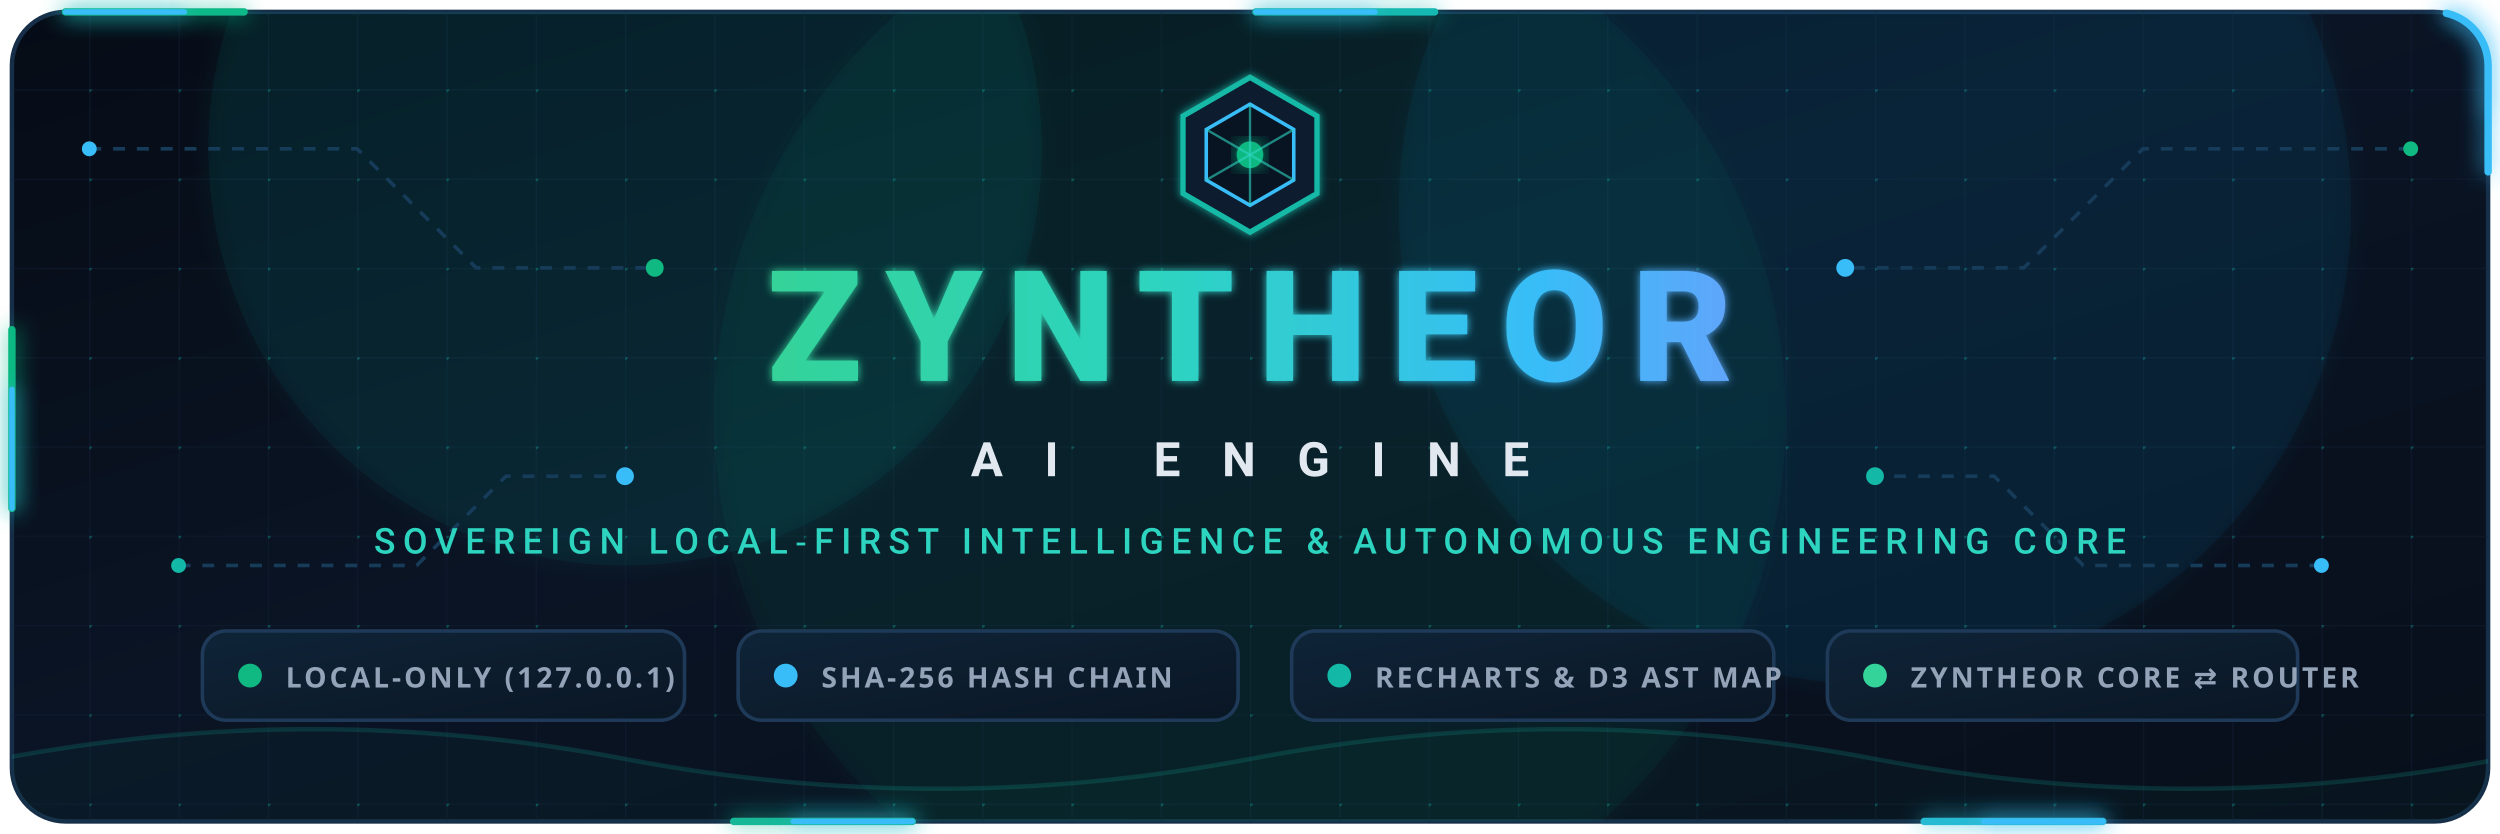
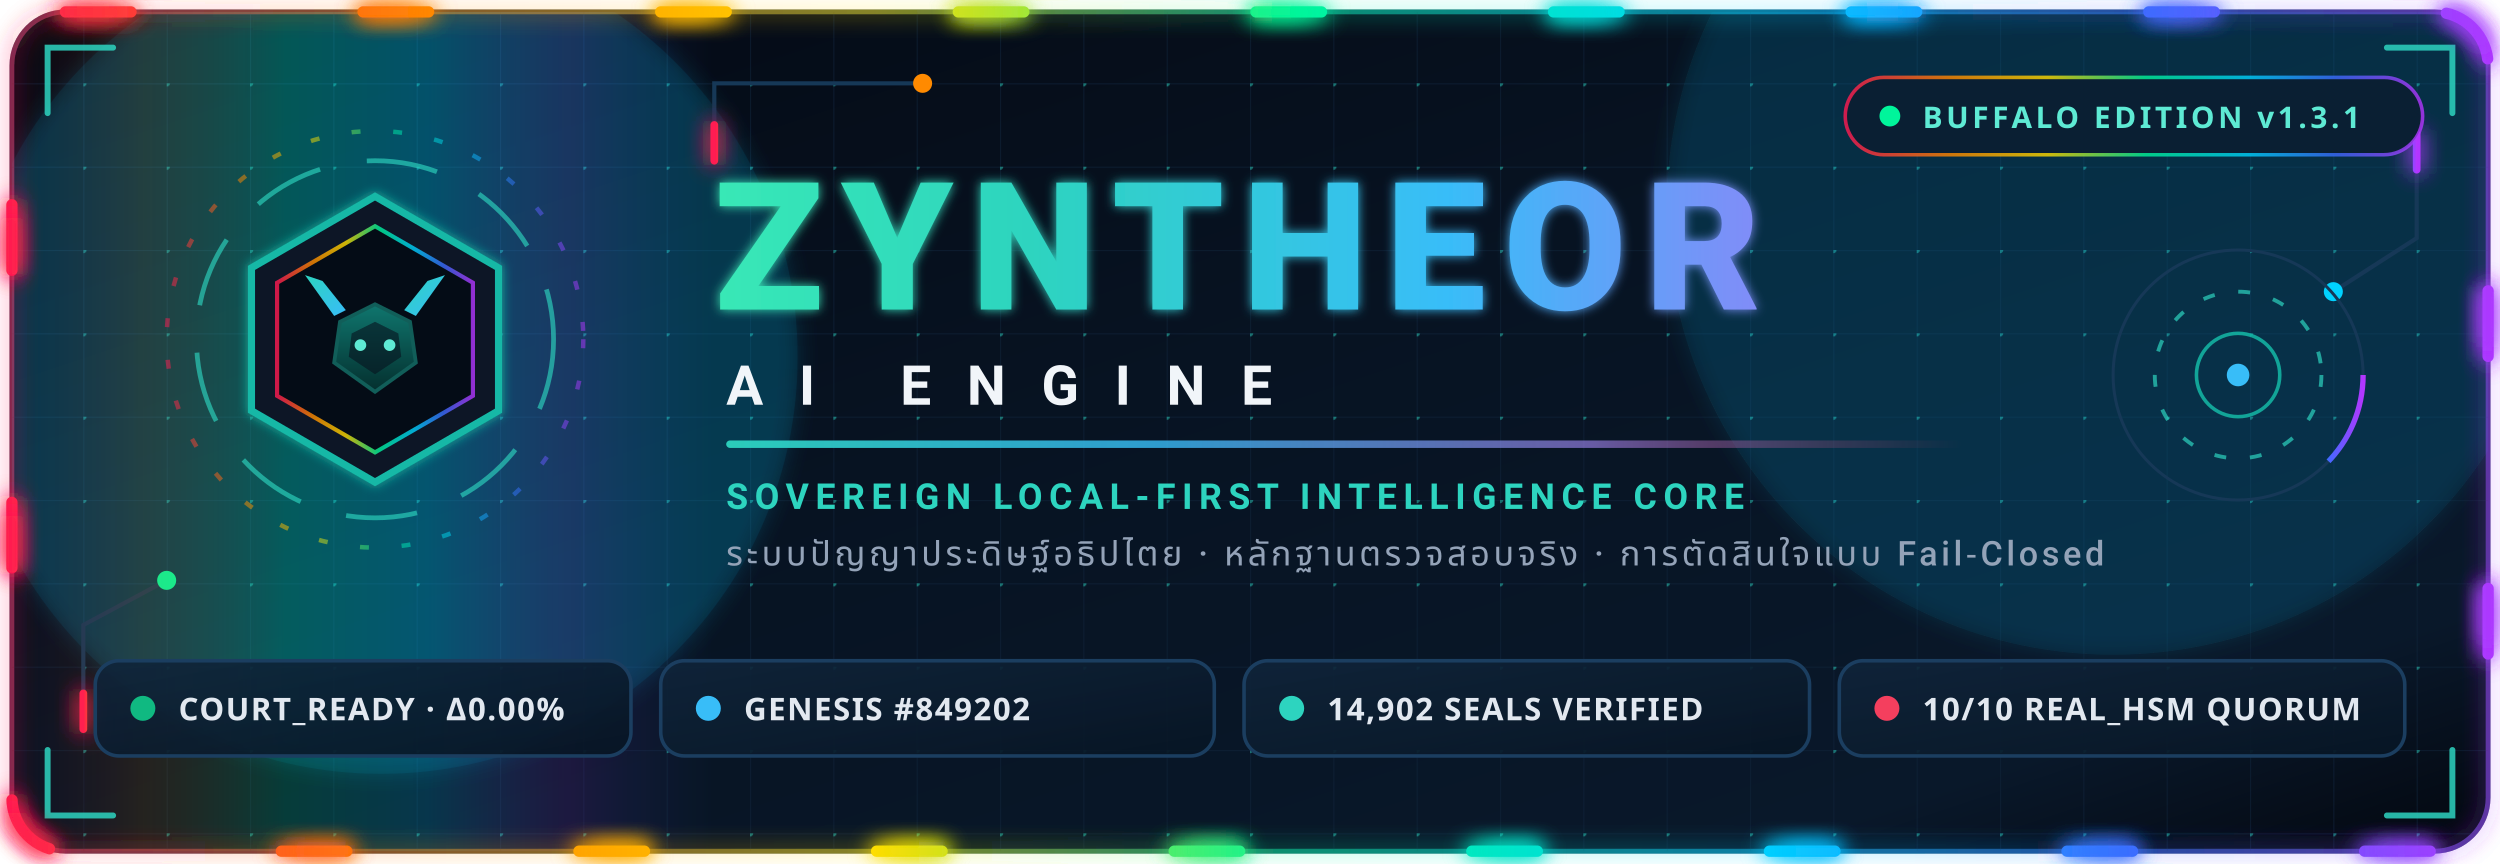
- <svg xmlns="http://www.w3.org/2000/svg" viewBox="0 0 840 280" width="840" height="280" role="img" aria-label="ZYNTHEOR AI ENGINE - Sovereign Local-First Intelligence &amp; Autonomous Engineering Core">
+ <svg xmlns="http://www.w3.org/2000/svg" viewBox="0 0 840 290" width="840" height="290" role="img" aria-label="ZYNTHEOR AI ENGINE - Sovereign Local-First Intelligence &amp; Autonomous Engineering Core">
  <defs>
-     <linearGradient id="hdr-bg" x1="0%" y1="0%" x2="100%" y2="100%">
-       <stop offset="0%" stop-color="#060C16" />
-       <stop offset="45%" stop-color="#0A1424" />
-       <stop offset="100%" stop-color="#080F1B" />
-     </linearGradient>
-     <linearGradient id="teal-cyan-glow" x1="0%" y1="0%" x2="100%" y2="0%">
-       <stop offset="0%" stop-color="#10B981" />
-       <stop offset="50%" stop-color="#14B8A6" />
+     <linearGradient id="hd-bg" x1="0" y1="0" x2="1" y2="1">
+       <stop offset="0%" stop-color="#040812" />
+       <stop offset="45%" stop-color="#071322" />
+       <stop offset="85%" stop-color="#09182A" />
+       <stop offset="100%" stop-color="#03060D" />
+     </linearGradient>
+     <linearGradient id="hd-rainbow" x1="0%" y1="0%" x2="100%" y2="0%">
+       <stop offset="0%" stop-color="#FF1A53" />
+       <stop offset="18%" stop-color="#FF8A00" />
+       <stop offset="35%" stop-color="#FFDD00" />
+       <stop offset="52%" stop-color="#00F59B" />
+       <stop offset="70%" stop-color="#00D2FF" />
+       <stop offset="85%" stop-color="#3A6DFF" />
+       <stop offset="100%" stop-color="#B336FF" />
+     </linearGradient>
+     <linearGradient id="hd-rainbow-beam" x1="0%" y1="0%" x2="100%" y2="0%">
+       <stop offset="0%" stop-color="#FF1A53" stop-opacity="0" />
+       <stop offset="20%" stop-color="#FF8A00" stop-opacity="0.12" />
+       <stop offset="40%" stop-color="#00F59B" stop-opacity="0.18" />
+       <stop offset="60%" stop-color="#00D2FF" stop-opacity="0.18" />
+       <stop offset="80%" stop-color="#B336FF" stop-opacity="0.12" />
+       <stop offset="100%" stop-color="#3A6DFF" stop-opacity="0" />
+     </linearGradient>
+     <linearGradient id="hd-title" x1="0" y1="0" x2="1" y2="0">
+       <stop offset="0%" stop-color="#38E8B6" />
+       <stop offset="30%" stop-color="#2DD4BF" />
+       <stop offset="70%" stop-color="#38BDF8" />
+       <stop offset="100%" stop-color="#818CF8" />
+     </linearGradient>
+     <linearGradient id="hd-rule" x1="0" y1="0" x2="1" y2="0">
+       <stop offset="0%" stop-color="#2DD4BF" stop-opacity="0.95" />
+       <stop offset="35%" stop-color="#38BDF8" stop-opacity="0.8" />
+       <stop offset="70%" stop-color="#A78BFA" stop-opacity="0.6" />
+       <stop offset="100%" stop-color="#F43F5E" stop-opacity="0" />
+     </linearGradient>
+     <linearGradient id="hd-badge-bg" x1="0" y1="0" x2="1" y2="1">
+       <stop offset="0%" stop-color="#0F243A" stop-opacity="0.9" />
+       <stop offset="100%" stop-color="#071524" stop-opacity="0.95" />
+     </linearGradient>
+     <linearGradient id="bf-horn" x1="0" y1="0" x2="1" y2="1">
+       <stop offset="0%" stop-color="#2DD4BF" />
      <stop offset="100%" stop-color="#38BDF8" />
    </linearGradient>
-     <linearGradient id="text-title-grad" x1="0%" y1="0%" x2="100%" y2="0%">
-       <stop offset="0%" stop-color="#34D399" />
-       <stop offset="40%" stop-color="#2DD4BF" />
-       <stop offset="80%" stop-color="#38BDF8" />
-       <stop offset="100%" stop-color="#60A5FA" />
-     </linearGradient>
-     <linearGradient id="badge-glow" x1="0%" y1="0%" x2="100%" y2="100%">
-       <stop offset="0%" stop-color="#0F2438" />
-       <stop offset="100%" stop-color="#0A1624" />
-     </linearGradient>
-     <pattern id="hdr-grid" width="30" height="30" patternUnits="userSpaceOnUse">
-       <path d="M 30 0 L 0 0 0 30" fill="none" stroke="#132338" stroke-width="0.8" stroke-opacity="0.45" />
-       <circle cx="0" cy="0" r="1" fill="#14B8A6" fill-opacity="0.3" />
+     <linearGradient id="bf-body" x1="0" y1="0" x2="0" y2="1">
+       <stop offset="0%" stop-color="#0F766E" />
+       <stop offset="100%" stop-color="#042F2E" />
+     </linearGradient>
+     <pattern id="hd-grid" width="28" height="28" patternUnits="userSpaceOnUse">
+       <path d="M 28 0 L 0 0 0 28" fill="none" stroke="#12253B" stroke-width="0.75" stroke-opacity="0.55" />
+       <circle cx="0" cy="0" r="1.1" fill="#2DD4BF" fill-opacity="0.45" />
    </pattern>
-     <filter id="hdr-neon" x="-20%" y="-20%" width="140%" height="140%">
-       <feGaussianBlur stdDeviation="3.5" result="blur" />
+     <filter id="hd-rainbow-glow" filterUnits="userSpaceOnUse" x="-20" y="-20" width="880" height="330">
+       <feGaussianBlur stdDeviation="3.6" result="blur" />
+       <feMerge>
+         <feMergeNode in="blur" />
+         <feMergeNode in="blur" />
+         <feMergeNode in="SourceGraphic" />
+       </feMerge>
+     </filter>
+     <filter id="hd-soft-glow" x="-20%" y="-20%" width="140%" height="140%">
+       <feGaussianBlur stdDeviation="1.8" result="blur" />
      <feMerge>
        <feMergeNode in="blur" />
        <feMergeNode in="SourceGraphic" />
      </feMerge>
    </filter>
-     <filter id="hdr-subtle-glow" x="-10%" y="-10%" width="120%" height="120%">
-       <feGaussianBlur stdDeviation="1.5" result="blur" />
-       <feMerge>
-         <feMergeNode in="blur" />
-         <feMergeNode in="SourceGraphic" />
-       </feMerge>
-     </filter>
-     <clipPath id="hdr-clip">
-       <rect x="4" y="4" width="832" height="272" rx="18" />
+     <clipPath id="hd-clip">
+       <rect x="4" y="4" width="832" height="282" rx="18" />
    </clipPath>
  </defs>
  <style>
-     @keyframes scan-track {
-       0% { stroke-dashoffset: 400; }
+     @keyframes rainbow-run {
+       0% { stroke-dashoffset: 100; }
      100% { stroke-dashoffset: 0; }
    }
-     @keyframes core-pulse {
-       0%, 100% { transform: scale(1); opacity: 0.9; }
-       50% { transform: scale(1.06); opacity: 1; }
-     }
-     @keyframes node-blink {
-       0%, 100% { opacity: 0.3; }
-       50% { opacity: 0.95; }
-     }
-     @keyframes wave-float {
-       0% { transform: translateX(0); }
-       100% { transform: translateX(-420px); }
-     }
-     .track-anim {
-       stroke-dasharray: 60 340;
-       animation: scan-track 7s linear infinite;
-     }
-     .track-anim-rev {
-       stroke-dasharray: 40 360;
-       animation: scan-track 9s linear infinite reverse;
-     }
-     .pulse-node {
-       animation: node-blink 3s ease-in-out infinite;
-     }
-     .wave-slide {
-       animation: wave-float 14s linear infinite;
-     }
+     @keyframes rainbow-run-rev {
+       0% { stroke-dashoffset: 0; }
+       100% { stroke-dashoffset: 100; }
+     }
+     @keyframes rainbow-hue-shift {
+       0% { filter: hue-rotate(0deg); }
+       100% { filter: hue-rotate(360deg); }
+     }
+     @keyframes beam-sweep {
+       0% { transform: translateX(-350px); }
+       100% { transform: translateX(1100px); }
+     }
+     @keyframes spin-cw {
+       to { transform: rotate(360deg); }
+     }
+     @keyframes spin-ccw {
+       to { transform: rotate(-360deg); }
+     }
+     @keyframes pulse-halo {
+       0%, 100% { transform: scale(0.96); opacity: 0.85; }
+       50% { transform: scale(1.04); opacity: 1; }
+     }
+     @keyframes blink-light {
+       0%, 100% { opacity: 0.35; }
+       50% { opacity: 1; }
+     }
+ 
+     /* Running Rainbow Laser Streaks */
+     .rainbow-laser {
+       stroke-dasharray: 22 78;
+       animation: rainbow-run 5s linear infinite;
+     }
+     .rainbow-laser-rev {
+       stroke-dasharray: 16 84;
+       animation: rainbow-run-rev 7s linear infinite;
+     }
+     .rainbow-circuit {
+       stroke-dasharray: 12 88;
+       animation: rainbow-run 3.6s linear infinite;
+     }
+     .beam-moving {
+       animation: beam-sweep 8s linear infinite;
+     }
+     .spin {
+       transform-box: fill-box;
+       transform-origin: center;
+       animation: spin-cw 20s linear infinite;
+     }
+     .spinr {
+       transform-box: fill-box;
+       transform-origin: center;
+       animation: spin-ccw 14s linear infinite;
+     }
+     .pulse {
+       transform-box: fill-box;
+       transform-origin: center;
+       animation: pulse-halo 3s ease-in-out infinite;
+     }
+     .blink {
+       animation: blink-light 2.5s ease-in-out infinite;
+     }
+ 
    @media (prefers-reduced-motion: reduce) {
-       .track-anim, .track-anim-rev, .pulse-node, .wave-slide {
+       .rainbow-laser, .rainbow-laser-rev, .rainbow-circuit, .beam-moving, .spin, .spinr, .pulse, .blink {
        animation: none;
      }
+       .beam-moving { opacity: 0; }
    }
  </style>
-   <rect x="4" y="4" width="832" height="272" rx="18" fill="url(#hdr-bg)" stroke="#162E48" stroke-width="1.5" />
-   <g clip-path="url(#hdr-clip)">
-     <rect x="4" y="4" width="832" height="272" fill="url(#hdr-grid)" />
-     <circle cx="210" cy="50" r="140" fill="#14B8A6" fill-opacity="0.06" filter="url(#hdr-neon)" />
-     <circle cx="630" cy="70" r="160" fill="#38BDF8" fill-opacity="0.05" filter="url(#hdr-neon)" />
-     <circle cx="420" cy="140" r="180" fill="#10B981" fill-opacity="0.04" filter="url(#hdr-neon)" />
-     <path d="M 30 50 L 120 50 L 160 90 L 220 90" fill="none" stroke="#163C5A" stroke-width="1.2" stroke-dasharray="4 4" />
-     <circle cx="30" cy="50" r="2.5" fill="#38BDF8" />
-     <circle cx="220" cy="90" r="3" fill="#10B981" class="pulse-node" />
-     <path d="M 60 190 L 140 190 L 170 160 L 210 160" fill="none" stroke="#163C5A" stroke-width="1.2" stroke-dasharray="4 4" />
-     <circle cx="60" cy="190" r="2.5" fill="#14B8A6" />
-     <circle cx="210" cy="160" r="3" fill="#38BDF8" class="pulse-node" />
-     <path d="M 810 50 L 720 50 L 680 90 L 620 90" fill="none" stroke="#163C5A" stroke-width="1.2" stroke-dasharray="4 4" />
-     <circle cx="810" cy="50" r="2.5" fill="#10B981" />
-     <circle cx="620" cy="90" r="3" fill="#38BDF8" class="pulse-node" />
-     <path d="M 780 190 L 700 190 L 670 160 L 630 160" fill="none" stroke="#163C5A" stroke-width="1.2" stroke-dasharray="4 4" />
-     <circle cx="780" cy="190" r="2.5" fill="#38BDF8" />
-     <circle cx="630" cy="160" r="3" fill="#14B8A6" class="pulse-node" />
-     <g class="wave-slide" fill="none" stroke="#14B8A6" stroke-opacity="0.18" stroke-width="1.5">
-       <path d="M 0 255 Q 105 235 210 255 T 420 255 T 630 255 T 840 255 T 1050 255 T 1260 255 V 280 H 0 Z" fill="#10B981" fill-opacity="0.04" />
-     </g>
-   </g>
-   <g transform="translate(420, 52)">
-     <polygon points="0,-26 22.5,-13 22.5,13 0,26 -22.5,13 -22.5,-13" fill="#0C1B2E" stroke="#14B8A6" stroke-width="1.8" filter="url(#hdr-subtle-glow)" />
-     <polygon points="0,-17 14.7,-8.5 14.7,8.5 0,17 -14.7,8.5 -14.7,-8.5" fill="#081422" stroke="#38BDF8" stroke-width="1.2" />
-     <circle cx="0" cy="0" r="4.5" fill="#10B981" filter="url(#hdr-neon)" />
-     <line x1="0" y1="-17" x2="0" y2="17" stroke="#2DD4BF" stroke-width="0.8" stroke-opacity="0.6" />
-     <line x1="-14.7" y1="-8.5" x2="14.7" y2="8.5" stroke="#2DD4BF" stroke-width="0.8" stroke-opacity="0.6" />
-     <line x1="-14.7" y1="8.5" x2="14.7" y2="-8.5" stroke="#2DD4BF" stroke-width="0.8" stroke-opacity="0.6" />
-   </g>
-   <text x="420" y="128" text-anchor="middle" font-family="'Noto Sans Thai','Segoe UI',-apple-system,BlinkMacSystemFont,Roboto,sans-serif" font-size="52" font-weight="900" letter-spacing="8" fill="url(#text-title-grad)" filter="url(#hdr-subtle-glow)">ZYNTHEOR</text>
-   <text x="420" y="160" text-anchor="middle" font-family="'Noto Sans Thai','Segoe UI',-apple-system,BlinkMacSystemFont,Roboto,sans-serif" font-size="16" font-weight="700" letter-spacing="14" fill="#E2E8F0">AI ENGINE</text>
-   <text x="420" y="186" text-anchor="middle" font-family="'Noto Sans Thai','Segoe UI',-apple-system,BlinkMacSystemFont,Roboto,sans-serif" font-size="12" font-weight="500" letter-spacing="2.5" fill="#2DD4BF">SOVEREIGN LOCAL-FIRST INTELLIGENCE &amp; AUTONOMOUS ENGINEERING CORE</text>
-   <g transform="translate(68, 212)">
-     <g transform="translate(0, 0)">
-       <rect x="0" y="0" width="162" height="30" rx="8" fill="url(#badge-glow)" stroke="#1E3A58" stroke-width="1.2" />
-       <circle cx="16" cy="15" r="4" fill="#10B981" />
-       <text x="28" y="19" font-family="'Noto Sans Thai','Segoe UI',sans-serif" font-size="9.5" font-weight="700" letter-spacing="1" fill="#94A3B8">LOCAL-ONLY (127.0.0.1)</text>
-     </g>
-     <g transform="translate(180, 0)">
-       <rect x="0" y="0" width="168" height="30" rx="8" fill="url(#badge-glow)" stroke="#1E3A58" stroke-width="1.2" />
-       <circle cx="16" cy="15" r="4" fill="#38BDF8" />
-       <text x="28" y="19" font-family="'Noto Sans Thai','Segoe UI',sans-serif" font-size="9.5" font-weight="700" letter-spacing="1" fill="#94A3B8">SHA-256 HASH CHAIN</text>
-     </g>
-     <g transform="translate(366, 0)">
-       <rect x="0" y="0" width="162" height="30" rx="8" fill="url(#badge-glow)" stroke="#1E3A58" stroke-width="1.2" />
-       <circle cx="16" cy="15" r="4" fill="#14B8A6" />
-       <text x="28" y="19" font-family="'Noto Sans Thai','Segoe UI',sans-serif" font-size="9.5" font-weight="700" letter-spacing="1" fill="#94A3B8">RECHARTS &amp; D3 AST MAP</text>
-     </g>
-     <g transform="translate(546, 0)">
-       <rect x="0" y="0" width="158" height="30" rx="8" fill="url(#badge-glow)" stroke="#1E3A58" stroke-width="1.2" />
-       <circle cx="16" cy="15" r="4" fill="#34D399" />
-       <text x="28" y="19" font-family="'Noto Sans Thai','Segoe UI',sans-serif" font-size="9.5" font-weight="700" letter-spacing="1" fill="#94A3B8">ZYNTHEOR CORE ⇄ ROUTER</text>
-     </g>
-   </g>
-   <rect x="4" y="4" width="832" height="272" rx="18" fill="none" stroke="url(#teal-cyan-glow)" stroke-width="2.5" stroke-linecap="round" pathLength="400" class="track-anim" filter="url(#hdr-neon)" />
-   <rect x="4" y="4" width="832" height="272" rx="18" fill="none" stroke="#38BDF8" stroke-width="1.8" stroke-linecap="round" pathLength="400" class="track-anim-rev" filter="url(#hdr-neon)" />
+   <rect x="4" y="4" width="832" height="282" rx="18" fill="url(#hd-bg)" stroke="#16314D" stroke-width="1.6" />
+   <g clip-path="url(#hd-clip)">
+     <rect x="4" y="4" width="832" height="282" fill="url(#hd-grid)" />
+     <circle cx="128" cy="120" r="140" fill="#00D2FF" fill-opacity="0.08" filter="url(#hd-rainbow-glow)" />
+     <circle cx="710" cy="70" r="150" fill="#38BDF8" fill-opacity="0.06" filter="url(#hd-rainbow-glow)" />
+     <g fill="none" stroke-linecap="round">
+       <path d="M 28 245 L 28 210 L 56 195" stroke="#163857" stroke-width="1.4" />
+       <path d="M 28 245 L 28 210 L 56 195" pathLength="100" stroke="url(#hd-rainbow)" stroke-width="2.6" class="rainbow-circuit" filter="url(#hd-rainbow-glow)" />
+       <path d="M 812 45 L 812 80 L 784 98" stroke="#163857" stroke-width="1.4" />
+       <path d="M 812 45 L 812 80 L 784 98" pathLength="100" stroke="url(#hd-rainbow)" stroke-width="2.6" class="rainbow-circuit" style="animation-delay:-1.8s" filter="url(#hd-rainbow-glow)" />
+       <path d="M 240 54 L 240 28 L 310 28" stroke="#163857" stroke-width="1.4" />
+       <path d="M 240 54 L 240 28 L 310 28" pathLength="100" stroke="url(#hd-rainbow)" stroke-width="2.6" class="rainbow-circuit" style="animation-delay:-0.9s" filter="url(#hd-rainbow-glow)" />
+     </g>
+     <circle cx="56" cy="195" r="3.2" fill="#00F59B" class="blink" />
+     <circle cx="784" cy="98" r="3.2" fill="#00D2FF" class="blink" style="animation-delay:-1s" />
+     <circle cx="310" cy="28" r="3.2" fill="#FF8A00" class="blink" style="animation-delay:-1.8s" />
+     <rect class="beam-moving" x="0" y="4" width="240" height="282" fill="url(#hd-rainbow-beam)" />
+   </g>
+   <g fill="none" stroke="#2DD4BF" stroke-width="2" stroke-linecap="round" opacity="0.85">
+     <path d="M 16 38 V 16 H 38" />
+     <path d="M 802 16 H 824 V 38" />
+     <path d="M 16 252 V 274 H 38" />
+     <path d="M 824 252 V 274 H 802" />
+   </g>
+   <g transform="translate(126, 114)">
+     <circle r="70" fill="none" stroke="url(#hd-rainbow)" stroke-opacity="0.5" stroke-width="1.5" stroke-dasharray="3 11" class="spinr" />
+     <circle r="60" fill="none" stroke="#2DD4BF" stroke-opacity="0.65" stroke-width="1.6" stroke-dasharray="24 16" class="spin" />
+     <polygon points="0,-48 41.5,-24 41.5,24 0,48 -41.5,24 -41.5,-24" fill="#081525" stroke="#14B8A6" stroke-width="2.4" filter="url(#hd-soft-glow)" />
+     <polygon points="0,-38 32.9,-19 32.9,19 0,38 -32.9,19 -32.9,-19" fill="#040C16" stroke="url(#hd-rainbow)" stroke-opacity="0.8" stroke-width="1.4" />
+     <g class="pulse">
+       <g transform="scale(0.98) translate(-32,-30)">
+         <path d="M18 22 L8 8 L14 10 L22 20 Z" fill="url(#bf-horn)" />
+         <path d="M46 22 L56 8 L50 10 L42 20 Z" fill="url(#bf-horn)" />
+         <path d="M20 24 L32 18 L44 24 L46 38 L32 48 L18 38 Z" fill="url(#bf-body)" stroke="#115E59" stroke-width="1.3" />
+         <path d="M24 28 L32 24 L40 28 L41 36 L32 42 L23 36 Z" fill="#06121E" opacity="0.6" />
+         <circle cx="27" cy="32" r="2" fill="#5EEAD4" />
+         <circle cx="37" cy="32" r="2" fill="#5EEAD4" />
+       </g>
+     </g>
+   </g>
+   <text x="240" y="104" font-family="'Space Grotesk','Segoe UI',-apple-system,BlinkMacSystemFont,Roboto,sans-serif" font-size="60" font-weight="900" letter-spacing="6" fill="url(#hd-title)" filter="url(#hd-soft-glow)">ZYNTHEOR</text>
+   <text x="244" y="136" font-family="'Space Grotesk','Segoe UI',-apple-system,BlinkMacSystemFont,Roboto,sans-serif" font-size="18.5" font-weight="700" letter-spacing="12" fill="#F1F5F9">AI ENGINE</text>
+   <rect x="244" y="148" width="415" height="2.5" rx="1.25" fill="url(#hd-rule)" />
+   <text x="244" y="171" font-family="'Space Grotesk','Segoe UI',-apple-system,BlinkMacSystemFont,Roboto,sans-serif" font-size="12" font-weight="600" letter-spacing="2.2" fill="#2DD4BF">SOVEREIGN LOCAL-FIRST INTELLIGENCE CORE</text>
+   <text x="244" y="190" font-family="'Noto Sans Thai','Segoe UI',-apple-system,BlinkMacSystemFont,Roboto,sans-serif" font-size="11.5" font-weight="500" letter-spacing="1.2" fill="#94A3B8">ระบบปัญญาประดิษฐ์อธิปไตย · หลักฐานตรวจสอบจริง · การตัดสินใจแบบ Fail-Closed</text>
+   <g transform="translate(620, 26)">
+     <rect width="194" height="26" rx="13" fill="#0A1F33" stroke="url(#hd-rainbow)" stroke-opacity="0.8" stroke-width="1.2" />
+     <circle cx="15" cy="13" r="3.5" fill="#00F59B" class="blink" />
+     <text x="26" y="17" font-family="'Space Grotesk','Segoe UI',sans-serif" font-size="10" font-weight="800" letter-spacing="1.2" fill="#5EEAD4">BUFFALO EDITION v1.3.1</text>
+   </g>
+   <g transform="translate(752, 126)">
+     <circle r="42" fill="none" stroke="#163857" stroke-width="1" />
+     <circle r="42" fill="none" stroke="url(#hd-rainbow)" stroke-width="1.8" stroke-dasharray="32 232" class="spin" />
+     <circle r="28" fill="none" stroke="#2DD4BF" stroke-opacity="0.7" stroke-width="1.3" stroke-dasharray="4 8" class="spinr" />
+     <circle r="14" fill="none" stroke="#14B8A6" stroke-opacity="0.85" stroke-width="1.2" />
+     <circle r="3.8" fill="#38BDF8" class="blink" />
+   </g>
+   <g transform="translate(0, 222)">
+     <g transform="translate(32, 0)">
+       <rect width="180" height="32" rx="8" fill="url(#hd-badge-bg)" stroke="#1B3E60" stroke-width="1.2" />
+       <circle cx="16" cy="16" r="4.2" fill="#10B981" class="blink" />
+       <text x="28" y="20" font-family="'Space Grotesk','Segoe UI',sans-serif" font-size="10.5" font-weight="700" letter-spacing="0.5" fill="#E2E8F0">COURT_READY · Δ0.00%</text>
+     </g>
+     <g transform="translate(222, 0)">
+       <rect width="186" height="32" rx="8" fill="url(#hd-badge-bg)" stroke="#1B3E60" stroke-width="1.2" />
+       <circle cx="16" cy="16" r="4.2" fill="#38BDF8" class="blink" style="animation-delay:-0.6s" />
+       <text x="28" y="20" font-family="'Space Grotesk','Segoe UI',sans-serif" font-size="10.5" font-weight="700" letter-spacing="0.5" fill="#E2E8F0">GENESIS #849202</text>
+     </g>
+     <g transform="translate(418, 0)">
+       <rect width="190" height="32" rx="8" fill="url(#hd-badge-bg)" stroke="#1B3E60" stroke-width="1.2" />
+       <circle cx="16" cy="16" r="4.2" fill="#2DD4BF" class="blink" style="animation-delay:-1.2s" />
+       <text x="28" y="20" font-family="'Space Grotesk','Segoe UI',sans-serif" font-size="10.5" font-weight="700" letter-spacing="0.5" fill="#E2E8F0">14,902 SEALS VERIFIED</text>
+     </g>
+     <g transform="translate(618, 0)">
+       <rect width="190" height="32" rx="8" fill="url(#hd-badge-bg)" stroke="#1B3E60" stroke-width="1.2" />
+       <circle cx="16" cy="16" r="4.2" fill="#F43F5E" class="blink" style="animation-delay:-1.8s" />
+       <text x="28" y="20" font-family="'Space Grotesk','Segoe UI',sans-serif" font-size="10.5" font-weight="700" letter-spacing="0.5" fill="#E2E8F0">10/10 REAL_HSM QUORUM</text>
+     </g>
+   </g>
+   <rect x="4" y="4" width="832" height="282" rx="18" fill="none" stroke="url(#hd-rainbow)" stroke-width="1.6" stroke-opacity="0.4" filter="url(#hd-rainbow-glow)" />
+   <rect x="4" y="4" width="832" height="282" rx="18" fill="none" stroke="url(#hd-rainbow)" stroke-width="3.8" stroke-linecap="round" pathLength="100" class="rainbow-laser" filter="url(#hd-rainbow-glow)" />
+   <rect x="4" y="4" width="832" height="282" rx="18" fill="none" stroke="url(#hd-rainbow)" stroke-width="2.4" stroke-linecap="round" pathLength="100" class="rainbow-laser-rev" filter="url(#hd-rainbow-glow)" />
</svg>
